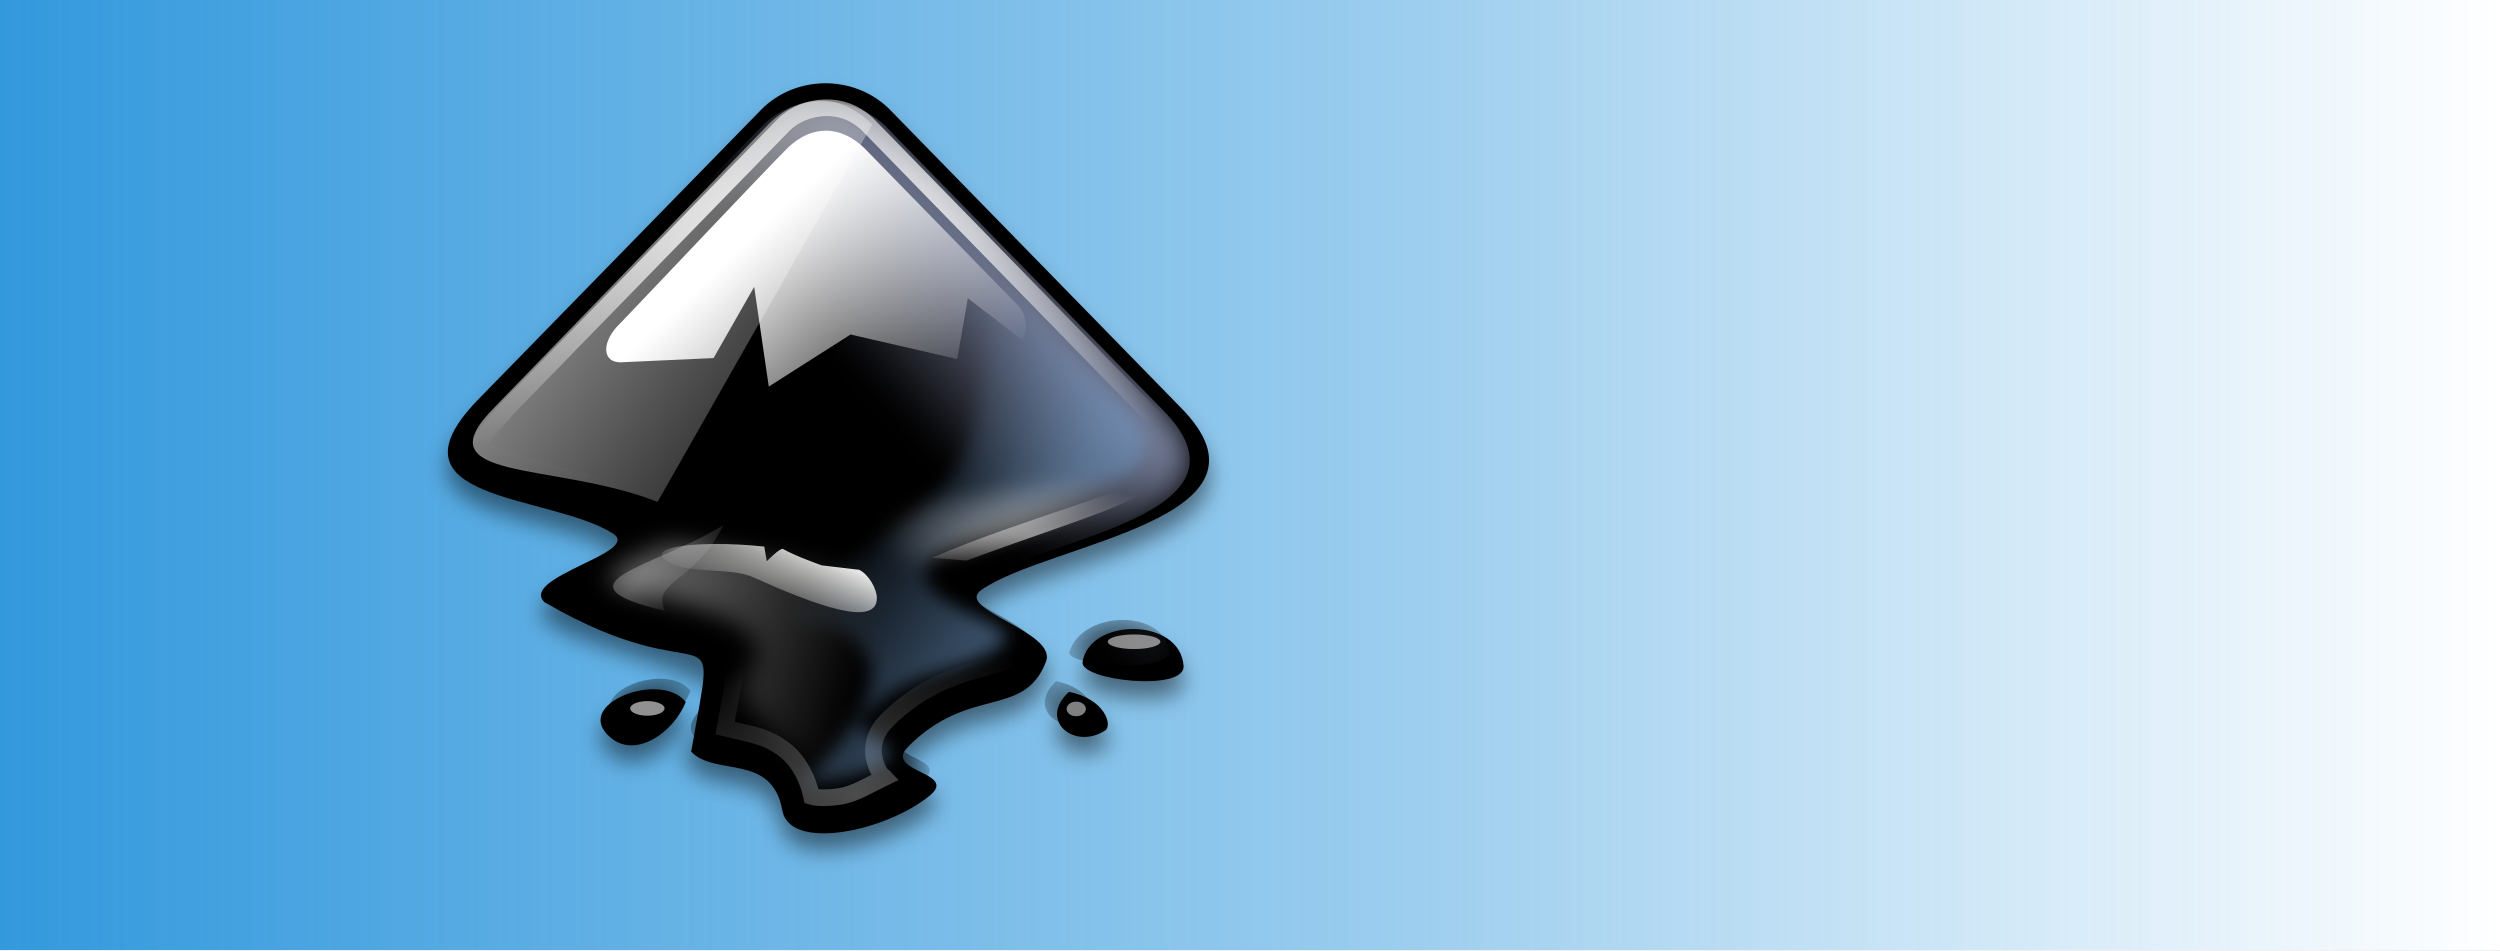
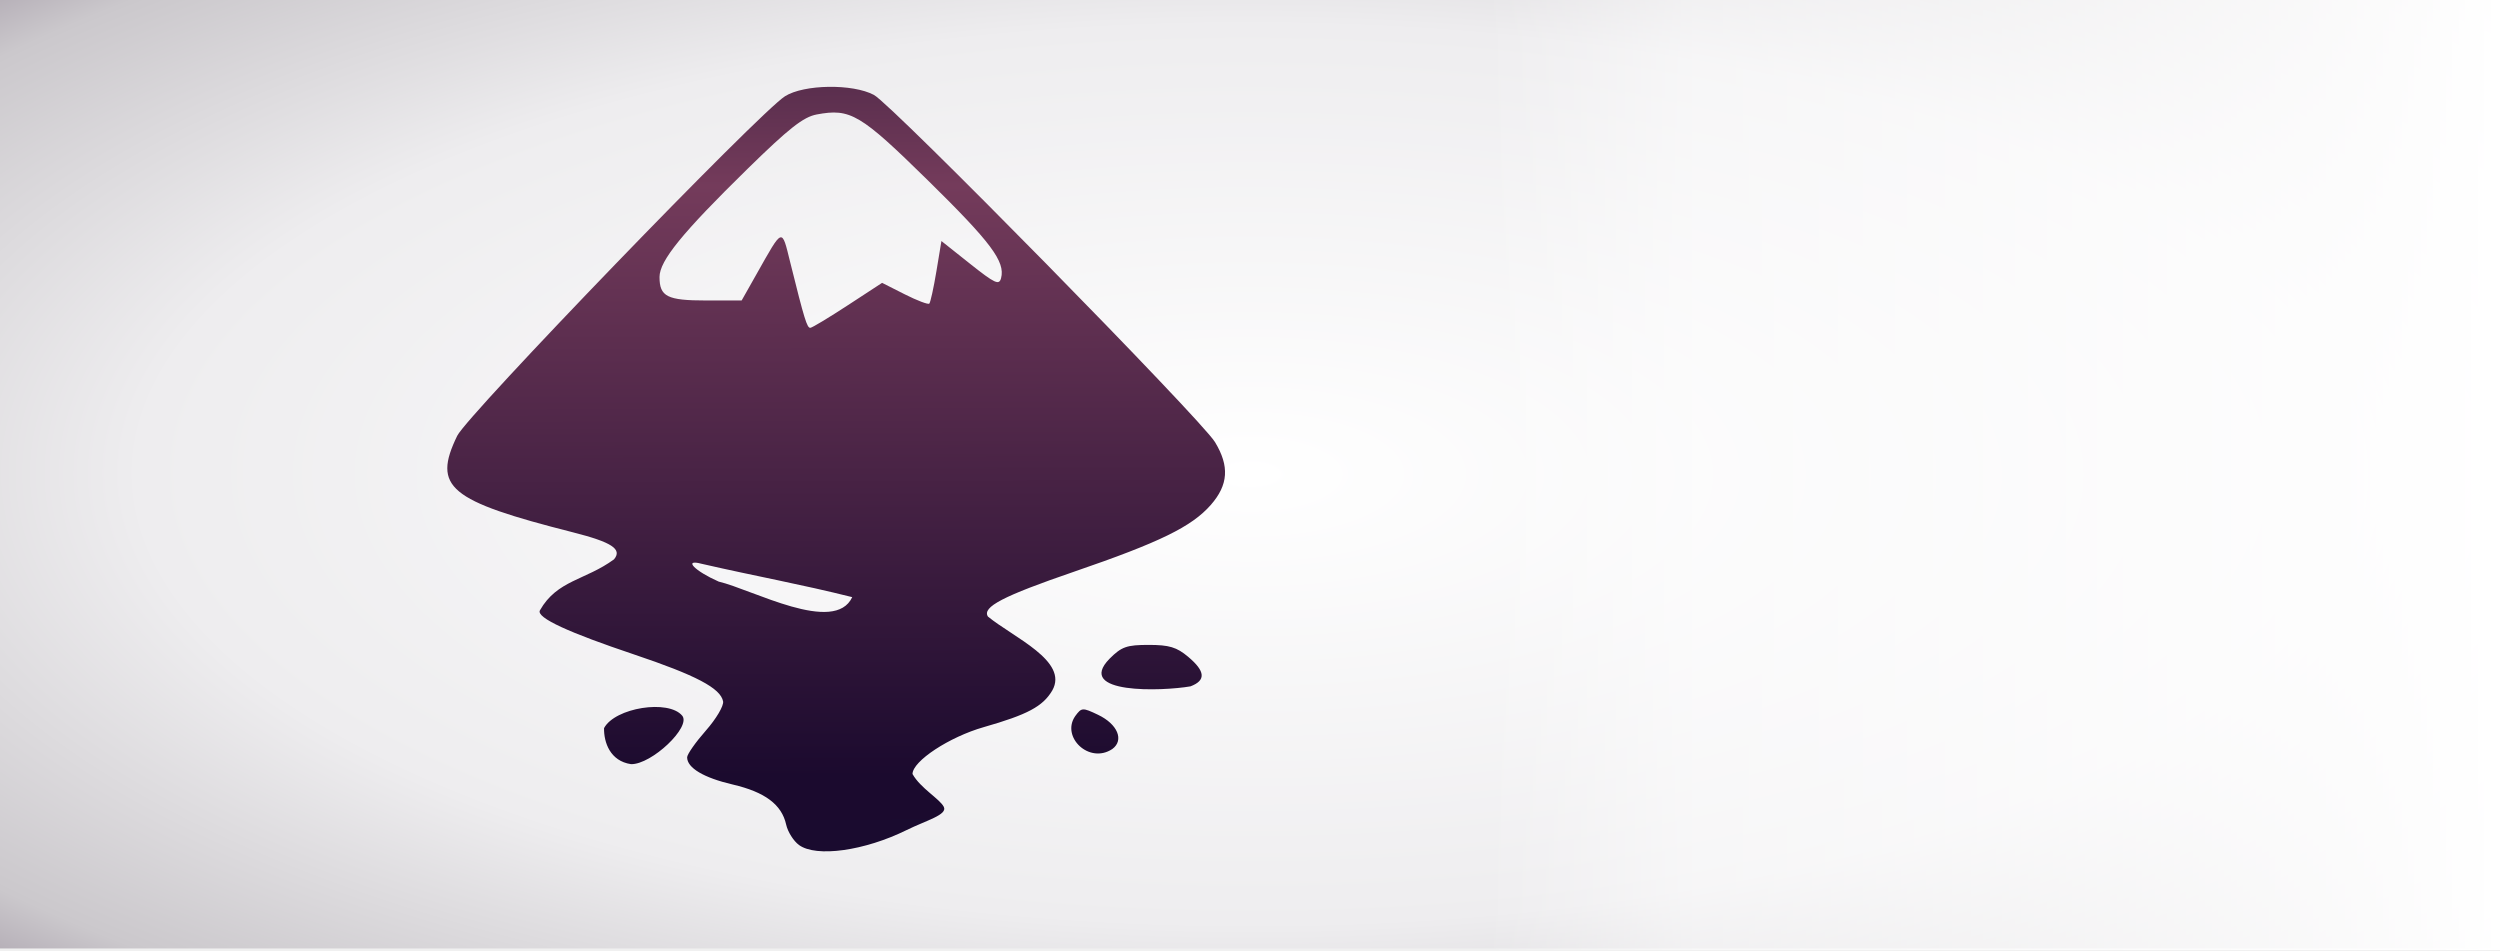
- <svg xmlns="http://www.w3.org/2000/svg" xmlns:xlink="http://www.w3.org/1999/xlink" width="150" height="57" id="svg2" version="1.1">
+ <svg xmlns="http://www.w3.org/2000/svg" xmlns:xlink="http://www.w3.org/1999/xlink" width="150" height="57" viewBox="0 0 150 57" id="svg2" version="1.1">
  <defs id="defs4">
-     <linearGradient id="linearGradient3604">
-       <stop style="stop-color:#3399dd;stop-opacity:1;" offset="0" id="stop3606" />
-       <stop id="stop3612" offset="0.55" style="stop-color:#3399dd;stop-opacity:0.498;" />
-       <stop style="stop-color:#3399dd;stop-opacity:0;" offset="1" id="stop3608" />
+     <linearGradient id="linearGradient4642">
+       <stop id="stop4640" offset="0" style="stop-color:#ffffff;stop-opacity:0;" />
+       <stop style="stop-color:#ffffff;stop-opacity:0.498;" offset="0.2" id="stop4602" />
+       <stop id="stop4638" offset="1" style="stop-color:#ffffff;stop-opacity:1;" />
    </linearGradient>
-     <linearGradient xlink:href="#linearGradient3604" id="linearGradient3610" x1="0" y1="1023.862" x2="150" y2="1023.862" gradientUnits="userSpaceOnUse" />
-     <clipPath clipPathUnits="userSpaceOnUse" id="clipoutline1">
-       <path id="outline1" d="M 54.1,12.5 12.9,54.7 C -2.7,70.3 23,69 32.3,74.9 36.6,77.7 18.5,81.3 22.2,85 c 3.6,3.7 21.7,7.1 25.3,10.7 3.6,3.7 -7.3,7.6 -3.7,11.3 3.5,3.7 11.9,0.2 13.4,8.6 1.1,6.2 15.4,3.1 21.8,-2.2 4,-3.4 -6.9,-3.4 -3.3,-7.1 9,-9.1 17,-4.1 20.3,-12.5 1.8,-4.5 -13.6,-7.7 -9.5,-10.6 9.8,-6.9 45.8,-10.4 29.2,-27 L 73,12.5 c -5.3,-5 -14,-5 -18.9,0 z m -9.9,64.7 c 0.9,0 30.8,4 19.3,7.1 -4.4,1.2 -24.6,-7.1 -19.3,-7.1 z m 57.2,16.6 c 0,2.1 16.3,3.3 15.4,-0.5 -1.3,-6.4 -13.6,-5.9 -15.4,0.5 z m -69.5,11.1 c 3.7,3.2 9.3,-0.7 11.1,-5.2 -3.6,-4.7 -16.9,0.3 -11.1,5.2 z m 67.5,-6.7 c -4.6,4.2 0.8,8.6 5.3,5.7 1.2,-0.8 -0.1,-4.7 -5.3,-5.7 z" />
-     </clipPath>
-     <filter color-interpolation-filters="sRGB" id="filter9426-4">
-       <feGaussianBlur id="feGaussianBlur9428-0" stdDeviation="0.375" />
+     <marker style="overflow:visible" id="marker4744" refX="0" refY="0" orient="auto">
+       <path transform="scale(0.8)" style="fill:#000000;fill-opacity:1;fill-rule:evenodd;stroke:#000000;stroke-width:1pt;stroke-opacity:1" d="M 5.77,0 -2.88,5 V -5 Z" id="path4746" />
+     </marker>
+     <linearGradient id="linearGradient4356">
+       <stop id="stop4360" offset="0" style="stop-color:#ffffff;stop-opacity:1" />
+       <stop style="stop-color:#eeedef;stop-opacity:1" offset="0.511" id="stop4345" />
+       <stop style="stop-color:#cbc8cc;stop-opacity:1" offset="0.744" id="stop4366" />
+       <stop id="stop4358" offset="1" style="stop-color:#58435e;stop-opacity:1" />
+     </linearGradient>
+     <linearGradient id="linearGradient10822">
+       <stop id="stop10824" offset="0" style="stop-color:#20173a;stop-opacity:1" />
+       <stop style="stop-color:#0b0825;stop-opacity:1" offset="0.279" id="stop10826" />
+       <stop id="stop10828" offset="0.442" style="stop-color:#743b5b;stop-opacity:1" />
+       <stop style="stop-color:#1b0a2e;stop-opacity:1" offset="0.683" id="stop10830" />
+       <stop id="stop10832" offset="1" style="stop-color:#121337;stop-opacity:1" />
+     </linearGradient>
+     <filter style="color-interpolation-filters:sRGB" id="filter5116">
+       <feBlend in2="SourceGraphic" mode="screen" result="blend" id="feBlend5118" />
    </filter>
-     <linearGradient y2="40" x2="60" y1="20" x1="82.119" gradientUnits="userSpaceOnUse" id="linearGradient6063-9" xlink:href="#linearGradient6053-4" />
-     <linearGradient id="linearGradient6053-4" gradientUnits="userSpaceOnUse">
-       <stop style="stop-color:#c0cdf9;stop-opacity:1" offset="0" id="stop6055-8" />
-       <stop style="stop-color:#000000;stop-opacity:1" offset="1" id="stop6057-8" />
-     </linearGradient>
-     <clipPath id="clipPath9096-2" clipPathUnits="userSpaceOnUse">
-       <use height="300" width="400" y="0" x="0" style="fill:#ffffff;fill-opacity:1" class="low-specularity" xlink:href="#outline1" id="use9098-4" />
-     </clipPath>
-     <filter color-interpolation-filters="sRGB" id="filter8490-5">
-       <feGaussianBlur id="feGaussianBlur8492-5" stdDeviation="2.416" />
-     </filter>
-     <linearGradient y2="50" x2="90" y1="20" x1="60" gradientTransform="matrix(0.2276599,0,0,0.2148177,139.8765,8.284069)" gradientUnits="userSpaceOnUse" id="linearGradient9431-1" xlink:href="#WhiteTransparent-7" />
-     <linearGradient id="WhiteTransparent-7" gradientUnits="userSpaceOnUse">
-       <stop style="stop-color:white;stop-opacity:1" offset="0" id="stop7606-11" />
-       <stop style="stop-color:white;stop-opacity:0" offset="1" id="stop7608-5" />
-     </linearGradient>
-     <radialGradient r="12.299" fy="14.006" fx="153.72" cy="14.006" cx="153.72" gradientTransform="matrix(1.478473,-0.03828973,0.01925212,0.7433782,-73.82038,9.624253)" gradientUnits="userSpaceOnUse" id="radialGradient6066-2" xlink:href="#linearGradient9121-7" />
-     <linearGradient id="linearGradient9121-7">
-       <stop id="stop9123-6" offset="0" style="stop-color:#ffffff;stop-opacity:1;" />
-       <stop id="stop9125-1" offset="1" style="stop-color:#ffffff;stop-opacity:0;" />
-     </linearGradient>
-     <radialGradient r="12.299" fy="34.791" fx="154.769" cy="34.791" cx="154.769" gradientTransform="matrix(0.8490896,-0.0737228,0.03481331,0.4009562,22.77249,30.91315)" gradientUnits="userSpaceOnUse" id="radialGradient9131-4" xlink:href="#linearGradient9121-7" />
-     <linearGradient xlink:href="#linearGradient10981-3-6-3" id="linearGradient11440-2" gradientUnits="userSpaceOnUse" gradientTransform="translate(-130.1657,-83.35279)" x1="195.813" y1="206.5" x2="148.7" y2="176.5" />
-     <linearGradient id="linearGradient10981-3-6-3">
-       <stop id="stop10983-2-9-2" offset="0" style="stop-color:#729fcf;stop-opacity:1;" />
-       <stop id="stop10985-3-9-2" offset="1" style="stop-color:#729fcf;stop-opacity:0;" />
-     </linearGradient>
-     <filter id="filter10997-7-3-1" color-interpolation-filters="sRGB">
-       <feGaussianBlur id="feGaussianBlur10999-0-1-6" stdDeviation="2.77" />
-     </filter>
-     <radialGradient r="34.25" fy="184.999" fx="205.302" cy="184.999" cx="205.302" gradientTransform="matrix(0.1678639,0.00386605,-0.00110869,0.04813956,130.3329,12.61817)" gradientUnits="userSpaceOnUse" id="radialGradient9260-8" xlink:href="#linearGradient8738-5" />
-     <linearGradient id="linearGradient8738-5">
-       <stop id="stop8740-7" offset="0" style="stop-color:#ffffff;stop-opacity:1;" />
-       <stop id="stop8742-6" offset="1" style="stop-color:#ffffff;stop-opacity:0;" />
-     </linearGradient>
-     <radialGradient r="34.25" fy="182.082" fx="217.5" cy="182.082" cx="217.5" gradientTransform="matrix(1,0,0,0.4233577,0,97.16423)" gradientUnits="userSpaceOnUse" id="radialGradient9262-1" xlink:href="#linearGradient8738-5" />
-     <filter color-interpolation-filters="sRGB" height="1.351" y="-0.175" width="1.149" x="-0.074" id="filter8764-8">
-       <feGaussianBlur id="feGaussianBlur8766-9" stdDeviation="2.12" />
-     </filter>
-     <linearGradient y2="84.48" x2="53.632" y1="76.246" x1="57.225" gradientTransform="matrix(0.267927,0,0,0.267927,141.4429,2.037978)" gradientUnits="userSpaceOnUse" id="linearGradient6070-2" xlink:href="#linearGradient5793-7" />
-     <linearGradient id="linearGradient5793-7">
-       <stop id="stop5795-9" offset="0" style="stop-color:#eeeeec;stop-opacity:1;" />
-       <stop id="stop5797-5" offset="1" style="stop-color:#eeeeec;stop-opacity:0;" />
-     </linearGradient>
-     <linearGradient y2="223.5" x2="153.5" y1="208.164" x1="95.5" gradientUnits="userSpaceOnUse" id="linearGradient6074-4" xlink:href="#linearGradient5899-3" />
-     <linearGradient id="linearGradient5899-3">
-       <stop id="stop5901-1" offset="0" style="stop-color:#ffffff;stop-opacity:1;" />
-       <stop id="stop5903-2" offset="1" style="stop-color:#ffffff;stop-opacity:0;" />
-     </linearGradient>
-     <filter color-interpolation-filters="sRGB" height="1.245" y="-0.122" width="1.165" x="-0.083" id="filter5983-3">
-       <feGaussianBlur id="feGaussianBlur5985-3" stdDeviation="3.687" />
-     </filter>
-     <linearGradient xlink:href="#WhiteTransparent-3-1" id="linearGradient11251-4" gradientUnits="userSpaceOnUse" gradientTransform="matrix(0.2200527,0,0,0.2200527,143.4169,5.609282)" x1="33" y1="35" x2="73.645" y2="65.416" />
-     <linearGradient id="WhiteTransparent-3-1" gradientUnits="userSpaceOnUse">
-       <stop style="stop-color:white;stop-opacity:1" offset="0" id="stop7606-2-1" />
-       <stop style="stop-color:white;stop-opacity:0" offset="1" id="stop7608-6-3" />
-     </linearGradient>
-     <linearGradient id="WhiteTransparent-0-7" gradientUnits="userSpaceOnUse">
-       <stop style="stop-color:white;stop-opacity:1" offset="0" id="stop7606-3-4" />
-       <stop style="stop-color:white;stop-opacity:0" offset="1" id="stop7608-7-2" />
-     </linearGradient>
-     <linearGradient y2="187.66" x2="82.754" y1="180.476" x1="73.712" gradientTransform="matrix(0.1496271,0,0,0.1496271,141.3952,-4.278314)" gradientUnits="userSpaceOnUse" id="linearGradient4862" xlink:href="#WhiteTransparent-0-7" />
+     <linearGradient xlink:href="#linearGradient10822" id="linearGradient5166" gradientUnits="userSpaceOnUse" gradientTransform="matrix(2.534805,0,0,2.534805,-347.0427,-723.3588)" x1="212.757" y1="371.646" x2="213.171" y2="519.427" />
+     <radialGradient xlink:href="#linearGradient4356" id="radialGradient4362" cx="300.427" cy="251.162" fx="300.427" fy="251.162" r="299.415" gradientTransform="matrix(1.10796,0.00496758,-0.00972971,0.4486506,-138.7248,314.3777)" gradientUnits="userSpaceOnUse" />
+     <linearGradient xlink:href="#linearGradient4642" id="linearGradient4644" x1="89.141" y1="474.694" x2="150" y2="474.694" gradientUnits="userSpaceOnUse" />
  </defs>
-   <g id="layer1" transform="translate(0,-995.3622)">
-     <rect style="fill:#ffffff;fill-opacity:1;stroke:none" id="rect8549" width="150" height="57" x="0" y="995.362" />
-     <rect style="fill:url(#linearGradient3610);fill-opacity:1;stroke:none" id="rect2830" width="150" height="57" x="0" y="995.362" />
-     <g style="display:inline;enable-background:new" transform="matrix(1.888045,0,0,1.888045,-248.0268,985.5116)" id="g9187">
-       <g transform="matrix(0.9277597,0,0,0.9277597,14.4185,-0.4125135)" id="g9104">
-         <path d="m 152.128,10.397 -9.589,9.819 c -3.631,3.63 2.351,3.327 4.515,4.7 1.001,0.652 -3.212,1.489 -2.351,2.35 0.838,0.861 5.051,1.652 5.888,2.49 0.838,0.861 -1.699,1.768 -0.861,2.629 0.815,0.861 2.77,0.047 3.119,2.001 0.256,1.443 3.584,0.721 5.074,-0.512 0.931,-0.791 -1.606,-0.791 -0.768,-1.652 2.095,-2.117 3.957,-0.954 4.725,-2.909 0.419,-1.047 -3.165,-1.792 -2.211,-2.466 2.281,-1.606 10.66,-2.42 6.796,-6.283 L 156.476,10.334 c -1.234,-1.163 -3.208,-1.1 -4.348,0.063 z m 11.009,18.917 c -0.101,0.635 3.526,1.033 3.459,0.133 -0.124,-1.67 -3.219,-1.651 -3.459,-0.133 z m -16.176,2.583 c 0.861,0.745 2.165,-0.163 2.583,-1.21 -0.838,-1.094 -3.933,0.07 -2.583,1.21 z m 15.71,-1.559 c -1.071,0.977 0.186,2.001 1.234,1.326 0.279,-0.186 -0.023,-1.094 -1.234,-1.326 z" id="path9380" style="opacity:0.468;filter:url(#filter9426-4)" />
-         <path id="use7633" d="m 152.128,9.826 -9.589,9.819 c -3.631,3.63 2.351,3.327 4.515,4.7 1.001,0.652 -3.212,1.489 -2.351,2.35 5.808,3.366 5.957,-0.227 5.027,5.119 0.815,0.861 2.77,0.047 3.119,2.001 0.256,1.443 3.584,0.721 5.074,-0.512 0.931,-0.791 -1.606,-0.791 -0.768,-1.652 2.095,-2.117 3.957,-0.954 4.725,-2.909 0.419,-1.047 -3.165,-1.792 -2.211,-2.466 2.281,-1.606 10.66,-2.42 6.796,-6.283 L 156.476,9.763 C 155.243,8.599 153.268,8.662 152.128,9.826 z M 163.137,28.743 c -0.101,0.635 3.526,1.033 3.459,0.133 -0.124,-1.67 -3.219,-1.651 -3.459,-0.133 z m -16.176,2.583 c 0.861,0.745 2.165,-0.163 2.583,-1.21 -0.838,-1.094 -3.933,0.07 -2.583,1.21 z m 15.71,-1.559 c -1.071,0.977 0.186,2.001 1.234,1.326 0.279,-0.186 -0.023,-1.094 -1.234,-1.326 z" />
-         <use transform="matrix(0.2220825,0,0,0.2220275,140.1571,7.59826)" height="300" width="400" y="0" x="0" style="opacity:0.67;fill:url(#linearGradient6063-9);filter:url(#filter8490-5)" class="low-specularity" xlink:href="#outline1" id="use9076" clip-path="url(#clipPath9096-2)" />
-         <path id="path9072" class="full-specularity" style="fill:url(#linearGradient9431-1)" d="m 155.645,11.124 5.269,5.395 c 0.341,0.322 0.341,0.988 0.137,1.181 l -1.844,-1.418 -0.364,2.084 -3.654,-0.84 -2.801,1.784 -0.5,-3.416 -1.391,2.439 -3.195,0.146 c -0.637,0 -0.653,-0.723 0.007,-1.346 1.298,-1.353 4.925,-5.199 5.722,-5.994 0.82,-0.795 1.795,-0.787 2.614,-0.014 z" />
-       </g>
-       <path transform="matrix(0.9277597,0,0,0.9277597,14.43247,-0.5780285)" style="fill:none;stroke:url(#radialGradient6066-2);stroke-width:0.571;stroke-miterlimit:4;stroke-opacity:1;stroke-dasharray:none;display:inline;enable-background:new" d="m 154.312,9.938 c -0.534,0.011 -1.077,0.226 -1.438,0.594 l -9.594,9.844 a 1.039,1.039 0 0 1 0,0.031 c -0.812,0.812 -0.835,1.207 -0.844,1.156 -0.004,-0.025 -0.053,-0.041 0.031,0.031 0.084,0.072 0.294,0.17 0.562,0.281 0.537,0.223 1.358,0.431 2.188,0.656 0.829,0.226 1.667,0.468 2.406,0.938 0.153,0.1 0.332,0.232 0.469,0.469 0.137,0.236 0.18,0.603 0.125,0.875 -0.11,0.544 -0.389,0.719 -0.594,0.875 -0.381,0.291 -0.747,0.476 -1.125,0.656 0.65,0.293 1.409,0.695 1.844,0.812 0.73,0.198 1.13,0.176 1.688,0.344 0.279,0.084 0.707,0.321 0.938,0.719 0.231,0.398 0.238,0.741 0.219,1.062 -0.028,0.451 -0.18,1.195 -0.312,1.906 0.186,0.046 0.288,0.065 0.812,0.188 0.394,0.092 0.879,0.251 1.312,0.625 0.411,0.354 0.712,0.909 0.844,1.531 0.139,0.044 0.509,0.061 0.938,0 0.537,-0.077 1.032,-0.401 1.562,-0.656 -0.036,-0.039 -0.056,-0.016 -0.094,-0.062 -0.178,-0.224 -0.338,-0.644 -0.281,-1.031 0.057,-0.388 0.241,-0.642 0.438,-0.844 1.222,-1.236 2.54,-1.6 3.344,-1.812 0.402,-0.106 0.67,-0.191 0.812,-0.281 0.049,-0.031 0.086,-0.119 0.125,-0.156 -0.167,-0.116 -0.348,-0.253 -0.625,-0.406 -0.36,-0.199 -0.714,-0.368 -1.094,-0.719 -0.19,-0.175 -0.464,-0.422 -0.5,-0.938 -0.036,-0.515 0.312,-0.988 0.594,-1.188 0.782,-0.55 1.753,-0.883 2.812,-1.25 1.06,-0.367 2.199,-0.753 3.062,-1.156 0.864,-0.403 1.382,-0.863 1.469,-1.062 0.043,-0.1 0.063,-0.128 0,-0.312 -0.063,-0.185 -0.278,-0.496 -0.688,-0.906 a 1.039,1.039 0 0 1 0,-0.031 L 155.75,10.5 c -0.011,-0.01 -0.02,-0.021 -0.031,-0.031 -0.412,-0.373 -0.887,-0.542 -1.406,-0.531 z" id="path9100" xlink:href="#use7633" />
-       <path xlink:href="#use7633" id="path9129" d="m 154.312,9.938 c -0.534,0.011 -1.077,0.226 -1.438,0.594 l -9.594,9.844 a 1.039,1.039 0 0 1 0,0.031 c -0.812,0.812 -0.835,1.207 -0.844,1.156 -0.004,-0.025 -0.053,-0.041 0.031,0.031 0.084,0.072 0.294,0.17 0.562,0.281 0.537,0.223 1.358,0.431 2.188,0.656 0.829,0.226 1.667,0.468 2.406,0.938 0.153,0.1 0.332,0.232 0.469,0.469 0.137,0.236 0.18,0.603 0.125,0.875 -0.11,0.544 -0.389,0.719 -0.594,0.875 -0.381,0.291 -0.747,0.476 -1.125,0.656 0.65,0.293 1.409,0.695 1.844,0.812 0.73,0.198 1.13,0.176 1.688,0.344 0.279,0.084 0.707,0.321 0.938,0.719 0.231,0.398 0.238,0.741 0.219,1.062 -0.028,0.451 -0.18,1.195 -0.312,1.906 0.186,0.046 0.288,0.065 0.812,0.188 0.394,0.092 0.879,0.251 1.312,0.625 0.411,0.354 0.712,0.909 0.844,1.531 0.139,0.044 0.509,0.061 0.938,0 0.537,-0.077 1.032,-0.401 1.562,-0.656 -0.036,-0.039 -0.056,-0.016 -0.094,-0.062 -0.178,-0.224 -0.338,-0.644 -0.281,-1.031 0.057,-0.388 0.241,-0.642 0.438,-0.844 1.222,-1.236 2.54,-1.6 3.344,-1.812 0.402,-0.106 0.67,-0.191 0.812,-0.281 0.049,-0.031 0.086,-0.119 0.125,-0.156 -0.167,-0.116 -0.348,-0.253 -0.625,-0.406 -0.36,-0.199 -0.714,-0.368 -1.094,-0.719 -0.19,-0.175 -0.464,-0.422 -0.5,-0.938 -0.036,-0.515 0.312,-0.988 0.594,-1.188 0.782,-0.55 1.753,-0.883 2.812,-1.25 1.06,-0.367 2.199,-0.753 3.062,-1.156 0.864,-0.403 1.382,-0.863 1.469,-1.062 0.043,-0.1 0.063,-0.128 0,-0.312 -0.063,-0.185 -0.278,-0.496 -0.688,-0.906 a 1.039,1.039 0 0 1 0,-0.031 L 155.75,10.5 c -0.011,-0.01 -0.02,-0.021 -0.031,-0.031 -0.412,-0.373 -0.887,-0.542 -1.406,-0.531 z" style="opacity:0.3;fill:none;stroke:url(#radialGradient9131-4);stroke-width:0.571;stroke-miterlimit:4;stroke-opacity:1;stroke-dasharray:none;display:inline;enable-background:new" transform="matrix(0.9277597,0,0,0.9277597,14.43247,-0.5780285)" />
-       <path transform="matrix(0.6293469,0,0,0.7061979,-45.59795,-27.09985)" d="m 339.781,74.641 c 0,0.181 -0.595,0.328 -1.328,0.328 -0.734,0 -1.328,-0.147 -1.328,-0.328 0,-0.181 0.595,-0.328 1.328,-0.328 0.734,0 1.328,0.147 1.328,0.328 z" id="path9133" style="opacity:0.527;fill:#ffffff;fill-opacity:1;fill-rule:nonzero;stroke:none;stroke-width:1;marker:none;visibility:visible;display:inline;overflow:visible;enable-background:accumulate" />
-       <path transform="matrix(0.09941528,0,0,0.09941528,155.9746,13.06994)" id="path10207-4" d="m 8.834,171.647 c 0,0 22.592,-2.128 27.818,-8.646 3.058,-3.814 -12.151,-8.264 -8.868,-12 12.35,-14.054 22.731,-13.467 37.05,-19.354 14.319,-5.886 9.035,-8.769 4.404,-11.354 -7.933,-4.426 -25.587,-9.142 -19.747,-19.646 5.877,-10.57 57.343,-25.25 57.343,-25.25 15.596,-5.328 13.639,-14.964 6,-23 l -46,-45.75 c 0,0 2.283,43.389 -7,62 -11.472,22.999 -72.544,48.662 -47,51.5 9,1 13.321,4.071 17,11 7.576,14.269 -21,40.5 -21,40.5 z" style="opacity:0.484;color:#000000;fill:url(#linearGradient11440-2);fill-opacity:1;fill-rule:nonzero;stroke:none;stroke-width:2;marker:none;visibility:visible;display:inline;overflow:visible;filter:url(#filter10997-7-3-1);enable-background:accumulate" />
-       <path transform="matrix(0.5296484,0,0,0.5296484,-11.72226,-13.86416)" d="m 335.312,78.562 c 0,0.242 -0.259,0.438 -0.578,0.438 -0.319,0 -0.578,-0.196 -0.578,-0.438 0,-0.242 0.259,-0.438 0.578,-0.438 0.319,0 0.578,0.196 0.578,0.438 z" id="path9135" style="opacity:0.502;fill:#ffffff;fill-opacity:1;fill-rule:nonzero;stroke:none;stroke-width:1;marker:none;visibility:visible;display:inline;overflow:visible;enable-background:accumulate" />
-       <path transform="matrix(0.5296484,0,0,0.5296484,-11.72226,-13.86416)" d="m 310.031,78.531 c 0,0.242 -0.462,0.438 -1.031,0.438 -0.57,0 -1.031,-0.196 -1.031,-0.438 0,-0.242 0.462,-0.438 1.031,-0.438 0.57,0 1.031,0.196 1.031,0.438 z" id="path9137" style="opacity:0.567;fill:#ffffff;fill-opacity:1;fill-rule:nonzero;stroke:none;stroke-width:1;marker:none;visibility:visible;display:inline;overflow:visible;enable-background:accumulate" />
-       <path id="path9256" d="m 162.082,23.03 c 4.22,-1.553 5.576,-1.766 6.967,-3.156 -1.578,0.929 -5.281,1.857 -8.056,3.067 l 1.089,0.09 z" style="opacity:0.552;fill:url(#radialGradient9260-8);fill-opacity:1;fill-rule:evenodd;stroke:none;display:inline;enable-background:new" />
-       <path style="opacity:0.626;fill:url(#radialGradient9262-1);fill-opacity:1;fill-rule:evenodd;stroke:none;display:inline;filter:url(#filter8764-8);enable-background:new" d="M 183.753,183.739 C 244.857,162.085 234.024,160.219 244.5,154 c -19.428,7.437 -56.49,5.494 -69.255,26.264 l 8.509,3.475 z" id="path9258" transform="matrix(0.1539033,0,0,0.1338092,131.1387,-1.046078)" />
-       <path style="fill:url(#linearGradient6070-2);fill-opacity:1;fill-rule:evenodd;stroke:none;display:inline;enable-background:new" d="m 152.509,23.013 c 0.675,0.496 2.009,0.197 2.809,0.557 1.922,0.865 3.936,1.621 3.914,0.64 -0.006,-0.283 -0.259,-0.74 -0.563,-0.885 0,0 -1.188,-0.141 -1.188,-0.141 0,0 -0.827,-0.288 -1.231,-0.521 -0.084,-0.049 -0.517,0.391 -0.517,0.391 0,0 -0.078,-0.467 -0.078,-0.467 -0.562,-0.06 -1.119,-0.086 -1.609,-0.082 -1.175,0.009 -1.967,0.193 -1.538,0.508 z" id="path6068" />
-       <path style="opacity:0.325;fill:url(#linearGradient6074-4);fill-opacity:1;fill-rule:evenodd;stroke:none;display:inline;filter:url(#filter5983-3);enable-background:new" d="m 95.5,172 c -5.091,1.502 -21.592,7.737 -19.25,12.5 2.244,4.563 40.611,6.401 46.5,20 2.568,5.93 -5.892,10.403 -3.75,16.5 1.65,4.695 14.412,16.491 22.486,22.068 6.333,4.374 14.651,-3.522 11.264,-10.068 -5.396,-10.428 18.443,-23.199 29.25,-29 6.305,-3.384 -13,-20 -13,-20 0,0 -73.5,-12 -73.5,-12 z" id="path6072" transform="matrix(0.09943509,0,0,0.09943509,143.1852,5.359236)" />
-       <path class="specularity" style="opacity:0.505;fill:url(#linearGradient11251-4);stroke:none;display:inline;enable-background:new" d="m 147.114,18.13 c -2.443,2.421 1.848,1.738 5.149,3.037 l 6.822,-11.993 c -1.034,-1.056 -2.355,-0.968 -3.301,0 l -8.67,8.956 z" id="path7643-7" />
-       <path style="opacity:0.251;fill:url(#linearGradient4862);fill-opacity:1;fill-rule:nonzero;stroke:none;stroke-width:2.048;marker:none;visibility:visible;display:inline;overflow:visible;enable-background:accumulate" d="m 154.352,21.91 c -2.172,1.343 -5.549,1.832 -1.853,2.724 -0.44,-0.98 0.953,-0.872 1.853,-2.724 z" id="path5049-3" />
+   <g id="layer2" style="display:inline" transform="translate(0,-446.1938)">
+     <g id="g5606" transform="matrix(0.3933333,0,0,0.3926984,-0.399032,306.3554)">
+       <rect y="356.096" x="1.014" height="144.915" width="381.356" id="rect4354" style="opacity:1;fill:url(#radialGradient4362);fill-opacity:1;fill-rule:evenodd;stroke:none;stroke-width:0.069;stroke-linecap:round;stroke-linejoin:round;stroke-miterlimit:4;stroke-dasharray:none;stroke-dashoffset:0;stroke-opacity:1" />
+       <path id="path4533" d="m 122.902,485.208 c -0.838,-0.611 -1.722,-2.018 -1.966,-3.127 -0.67,-3.049 -3.231,-4.972 -8.153,-6.12 -4.424,-1.032 -6.952,-2.541 -6.952,-4.151 0,-0.465 1.287,-2.307 2.86,-4.093 1.573,-1.787 2.755,-3.793 2.626,-4.459 -0.388,-2.016 -4.129,-3.988 -13.628,-7.184 -9.725,-3.272 -14.952,-5.596 -14.311,-6.727 2.631,-4.636 6.929,-4.579 11.303,-7.791 1.287,-1.551 -0.333,-2.618 -6.26,-4.125 -18.975,-4.823 -21.462,-6.899 -17.663,-14.747 1.539,-3.179 46.088,-49.404 50,-51.881 2.889,-1.829 10.335,-1.939 13.574,-0.201 2.751,1.477 49.875,49.52 52.009,53.025 2.244,3.684 2.053,6.561 -0.637,9.626 -2.916,3.321 -7.762,5.691 -20.82,10.182 -10.897,3.748 -14.074,5.402 -13.172,6.861 3.892,3.202 12.368,6.801 9.818,11.3 -1.441,2.439 -3.761,3.682 -10.451,5.597 -5.268,1.508 -10.868,5.2 -10.868,7.164 1.202,2.165 4.156,3.799 4.772,5.015 0.616,1.216 -2.679,2.07 -5.647,3.538 -6.442,3.188 -13.804,4.217 -16.435,2.298 z m 8.113,-37.876 c -7.921,-1.991 -14.54,-3.154 -23.013,-5.104 -2.818,-0.75 -1.013,1.115 2.643,2.729 5.116,1.199 17.686,8.15 20.37,2.375 z m -0.666,-44.6 5.223,-3.419 3.442,1.744 c 1.893,0.959 3.585,1.601 3.759,1.427 0.174,-0.174 0.662,-2.397 1.083,-4.939 l 0.766,-4.622 4.379,3.485 c 3.783,3.01 4.426,3.308 4.719,2.185 0.662,-2.53 -1.531,-5.465 -11.149,-14.925 -10.333,-10.162 -11.825,-11.048 -16.972,-10.083 -2.038,0.382 -4.236,2.113 -10.555,8.312 -9.959,9.769 -13.424,14.034 -13.424,16.523 0,2.994 1.172,3.586 7.105,3.586 h 5.421 l 2.276,-4.035 c 4.065,-7.206 3.815,-7.12 5.139,-1.779 2.16,8.715 2.562,10.024 3.065,9.991 0.275,-0.014 2.85,-1.571 5.722,-3.451 z M 93.157,467.344 c 1.672,-3.124 9.829,-4.422 11.923,-1.899 1.412,1.702 -4.679,7.479 -7.809,7.406 -3.186,-0.472 -4.153,-3.325 -4.114,-5.507 z m 71.871,-1.83 c 0.97,-1.327 1.115,-1.336 3.475,-0.21 2.999,1.43 4.024,3.889 2.183,5.235 -3.516,2.346 -7.858,-1.848 -5.658,-5.025 z m 5.244,-8.776 c 1.832,-1.832 2.614,-2.108 5.968,-2.108 3.128,0 4.268,0.344 6.018,1.816 2.631,2.214 2.742,3.61 0.359,4.516 -4.316,0.758 -17.674,1.22 -12.344,-4.224 z" style="display:inline;fill:url(#linearGradient5166);fill-opacity:1;stroke-width:1.607" />
    </g>
+     <rect style="opacity:1;fill:url(#linearGradient4644);fill-opacity:1;stroke:none;stroke-width:37.795;stroke-miterlimit:4;stroke-dasharray:none;stroke-opacity:1" id="rect4636" width="61.788" height="57" x="88.212" y="446.194" />
  </g>
</svg>
